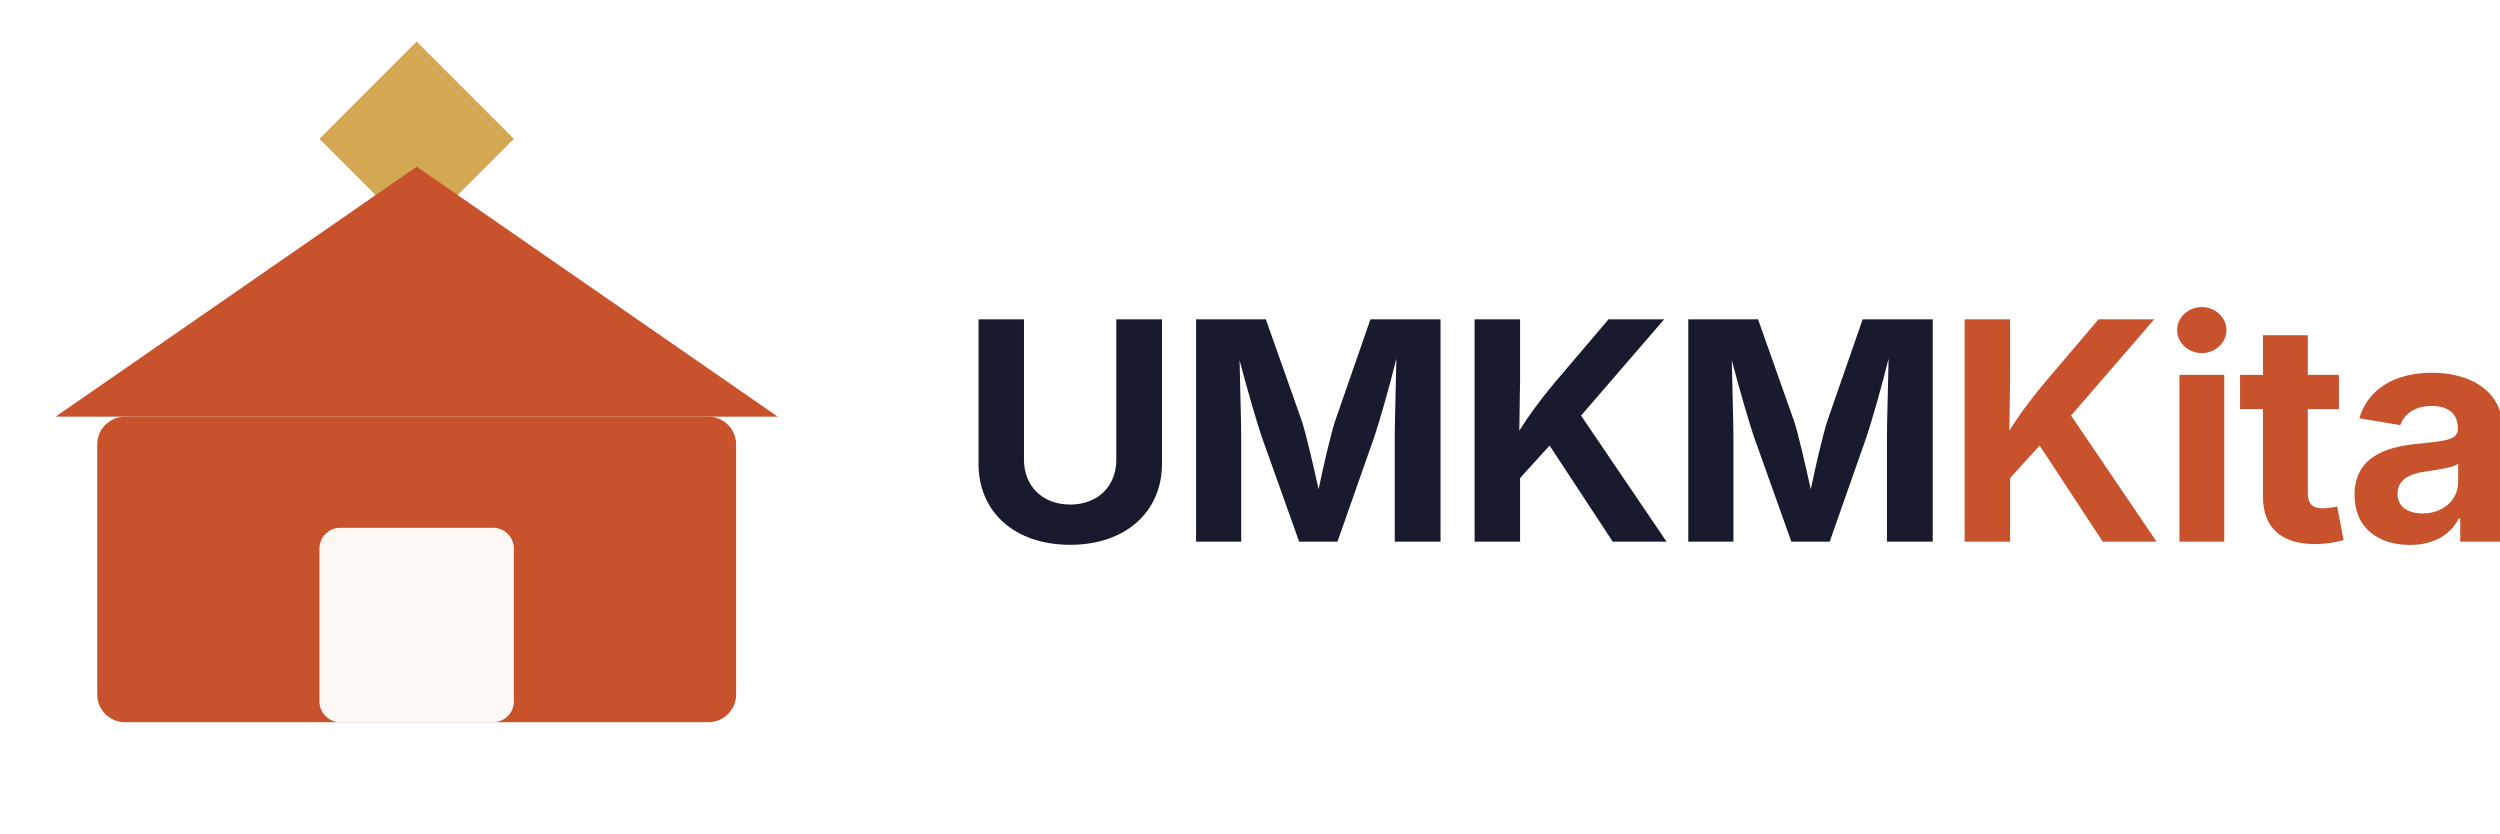
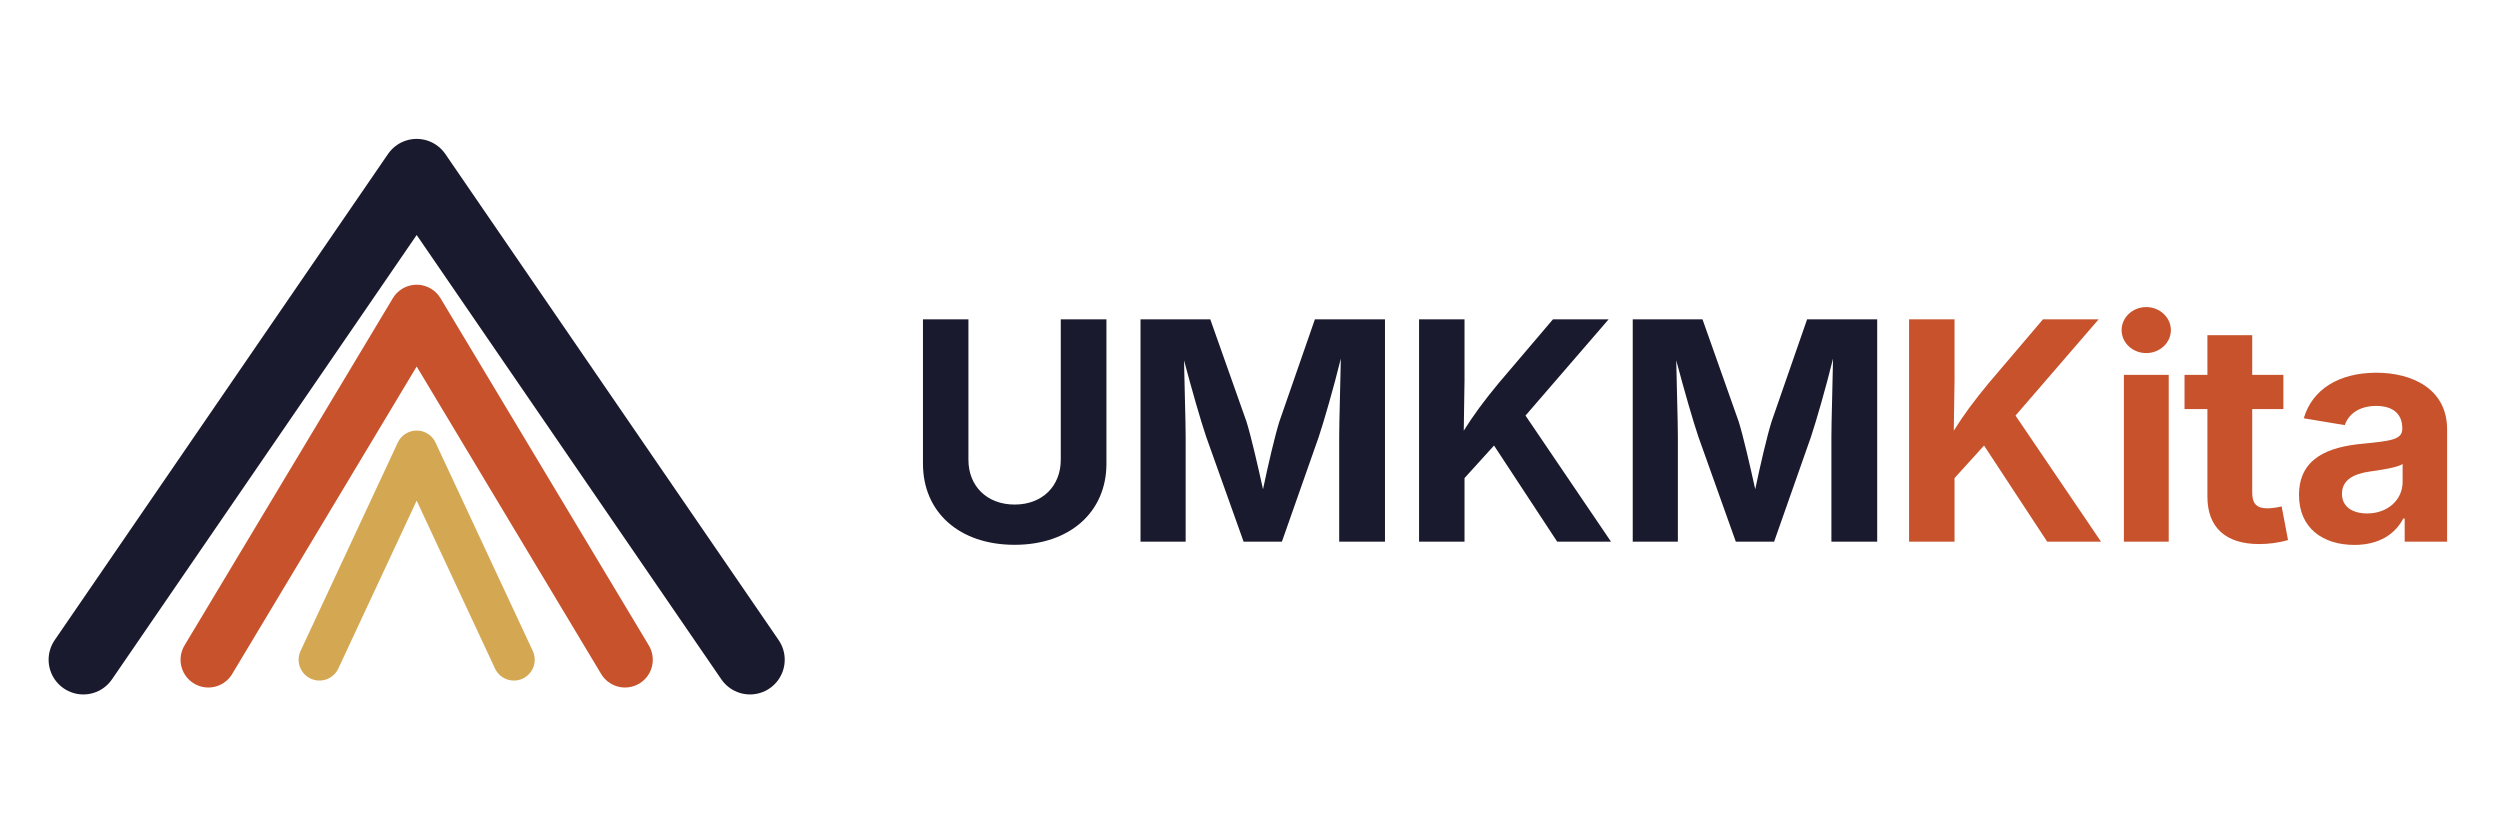
- <svg xmlns="http://www.w3.org/2000/svg" viewBox="0 0 360 120" fill="none">
-   <path d="M60 6 L74 20 L60 34 L46 20 Z" fill="#D4A853" />
-   <path d="M60 24 L8 60 L112 60 Z" fill="#C7522B" />
-   <rect x="14" y="60" width="92" height="44" rx="4" fill="#C7522B" />
-   <rect x="46" y="76" width="28" height="28" rx="3" fill="#FDF8F3" />
-   <text x="138" y="78" font-family="Inter, system-ui, sans-serif" font-size="44" font-weight="700" fill="#1A1A2E" letter-spacing="-0.02em">UMKM</text>
-   <text x="280" y="78" font-family="Inter, system-ui, sans-serif" font-size="44" font-weight="700" fill="#C7522B" letter-spacing="-0.02em">Kita</text>
+ <svg xmlns="http://www.w3.org/2000/svg" viewBox="0 0 360 120" fill="none" role="img" aria-labelledby="logo-title logo-desc">
+   <g id="logo-mark">
+     <path d="M12 95 L60 25 L108 95" stroke="#1A1A2E" stroke-width="10" stroke-linecap="round" stroke-linejoin="round" />
+     <path d="M30 95 L60 45 L90 95" stroke="#C7522B" stroke-width="8" stroke-linecap="round" stroke-linejoin="round" />
+     <path d="M46 95 L60 65 L74 95" stroke="#D4A853" stroke-width="6" stroke-linecap="round" stroke-linejoin="round" />
+   </g>
+   <g id="logo-wordmark">
+     <text x="130" y="78" font-family="Inter, system-ui, sans-serif" font-size="44" font-weight="700" fill="#1A1A2E" letter-spacing="-0.02em">UMKM</text>
+     <text x="272" y="78" font-family="Inter, system-ui, sans-serif" font-size="44" font-weight="700" fill="#C7522B" letter-spacing="-0.02em">Kita</text>
+   </g>
</svg>
